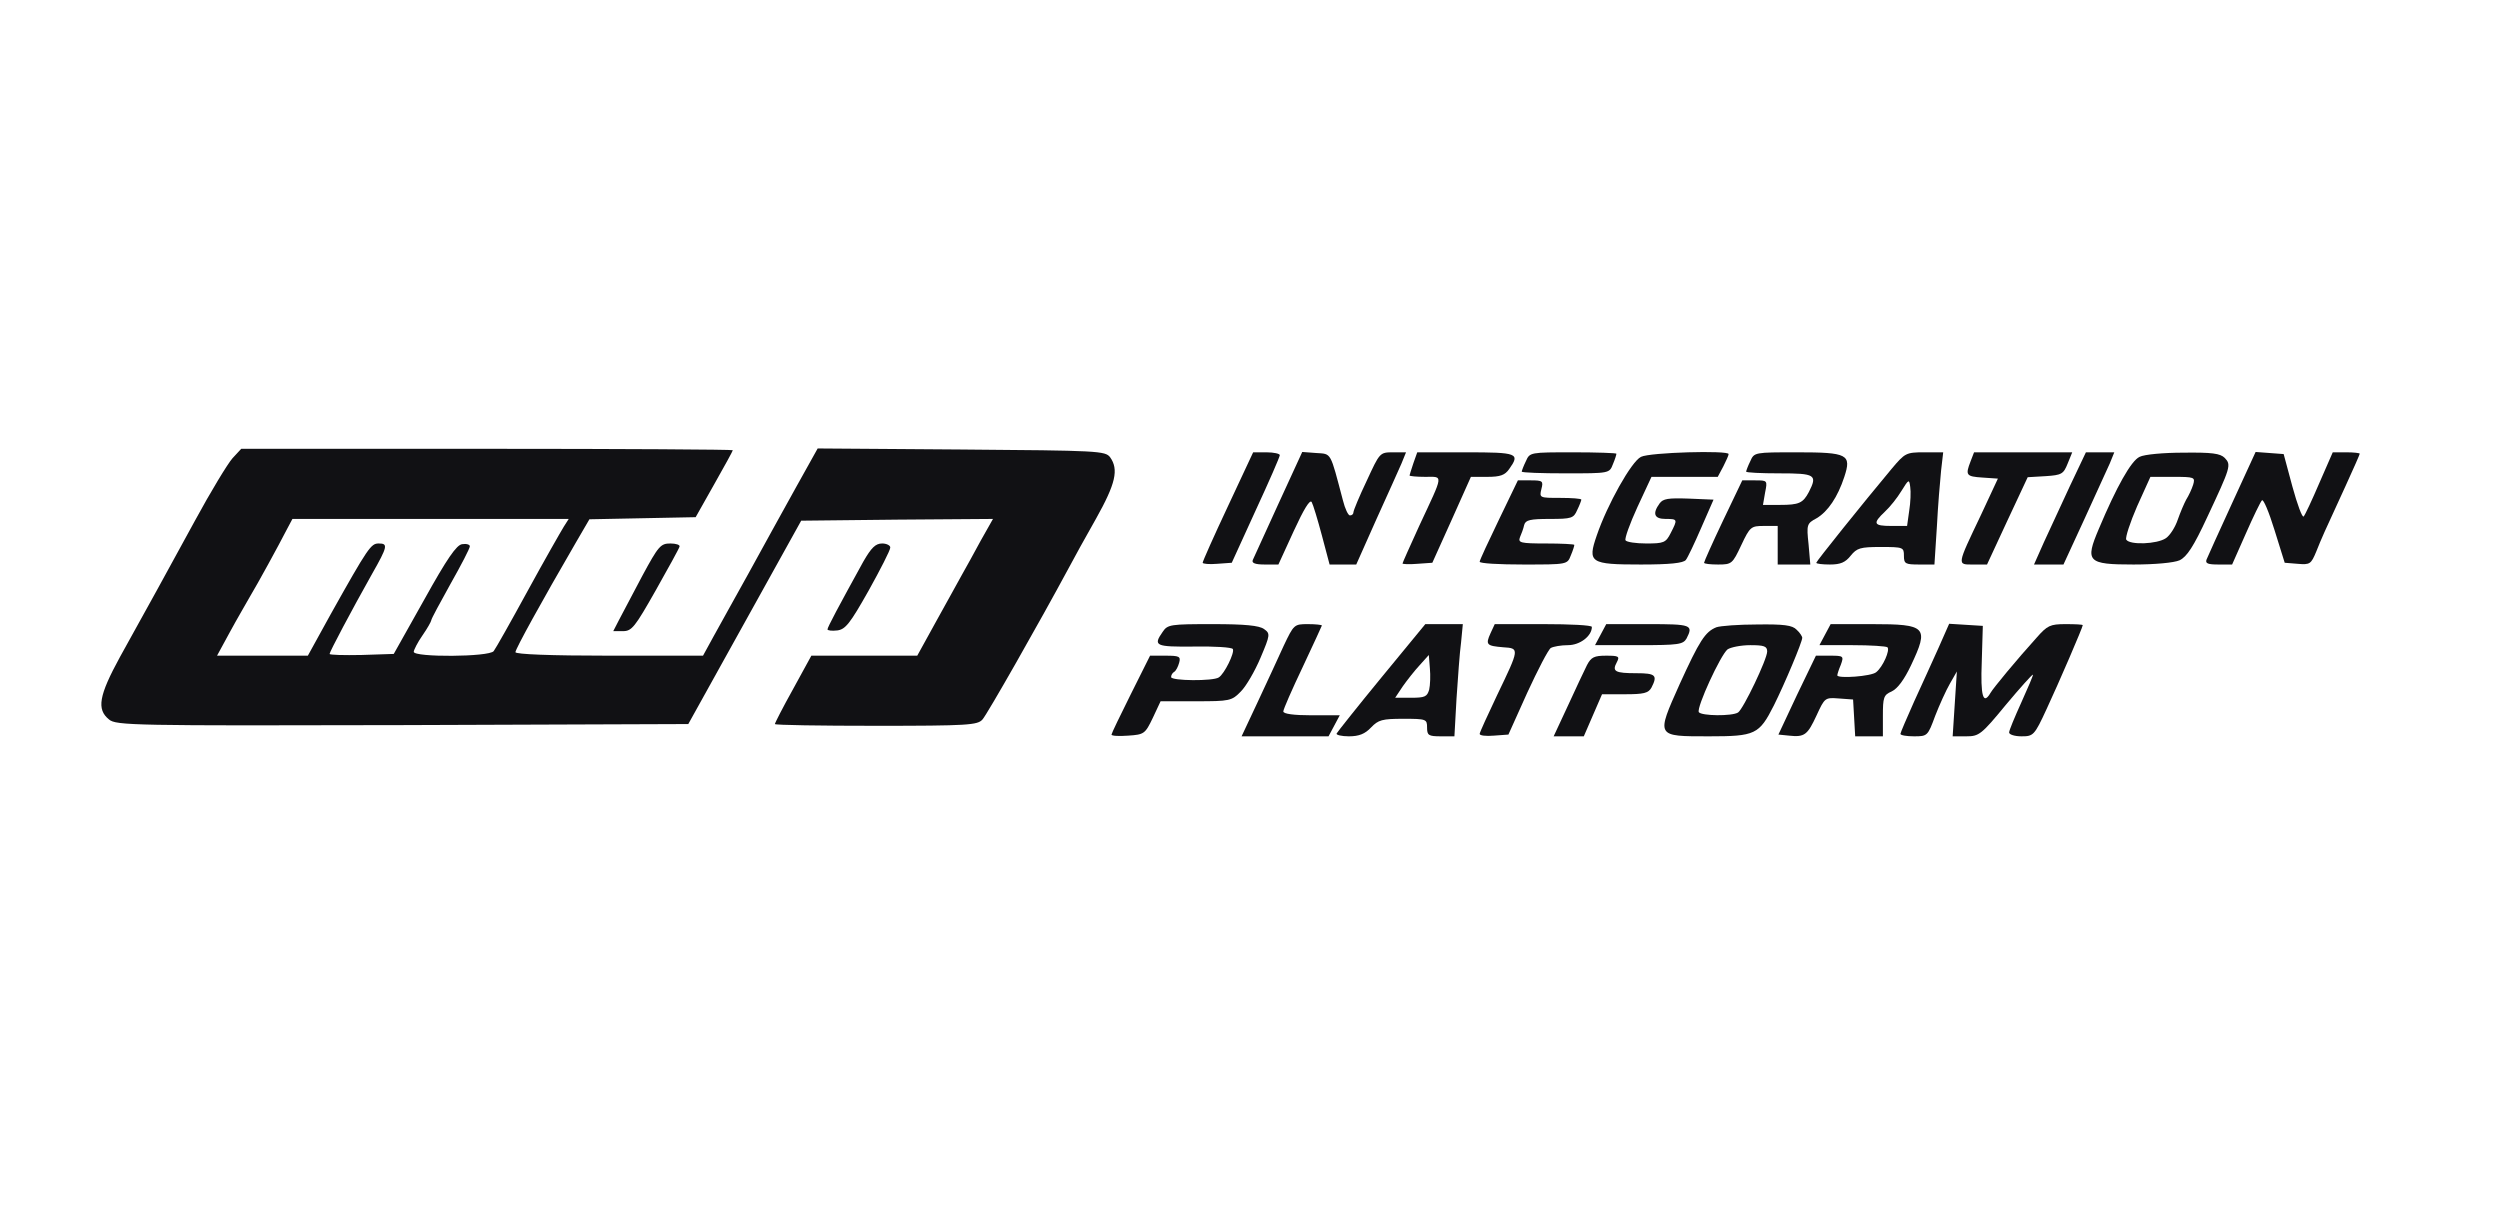
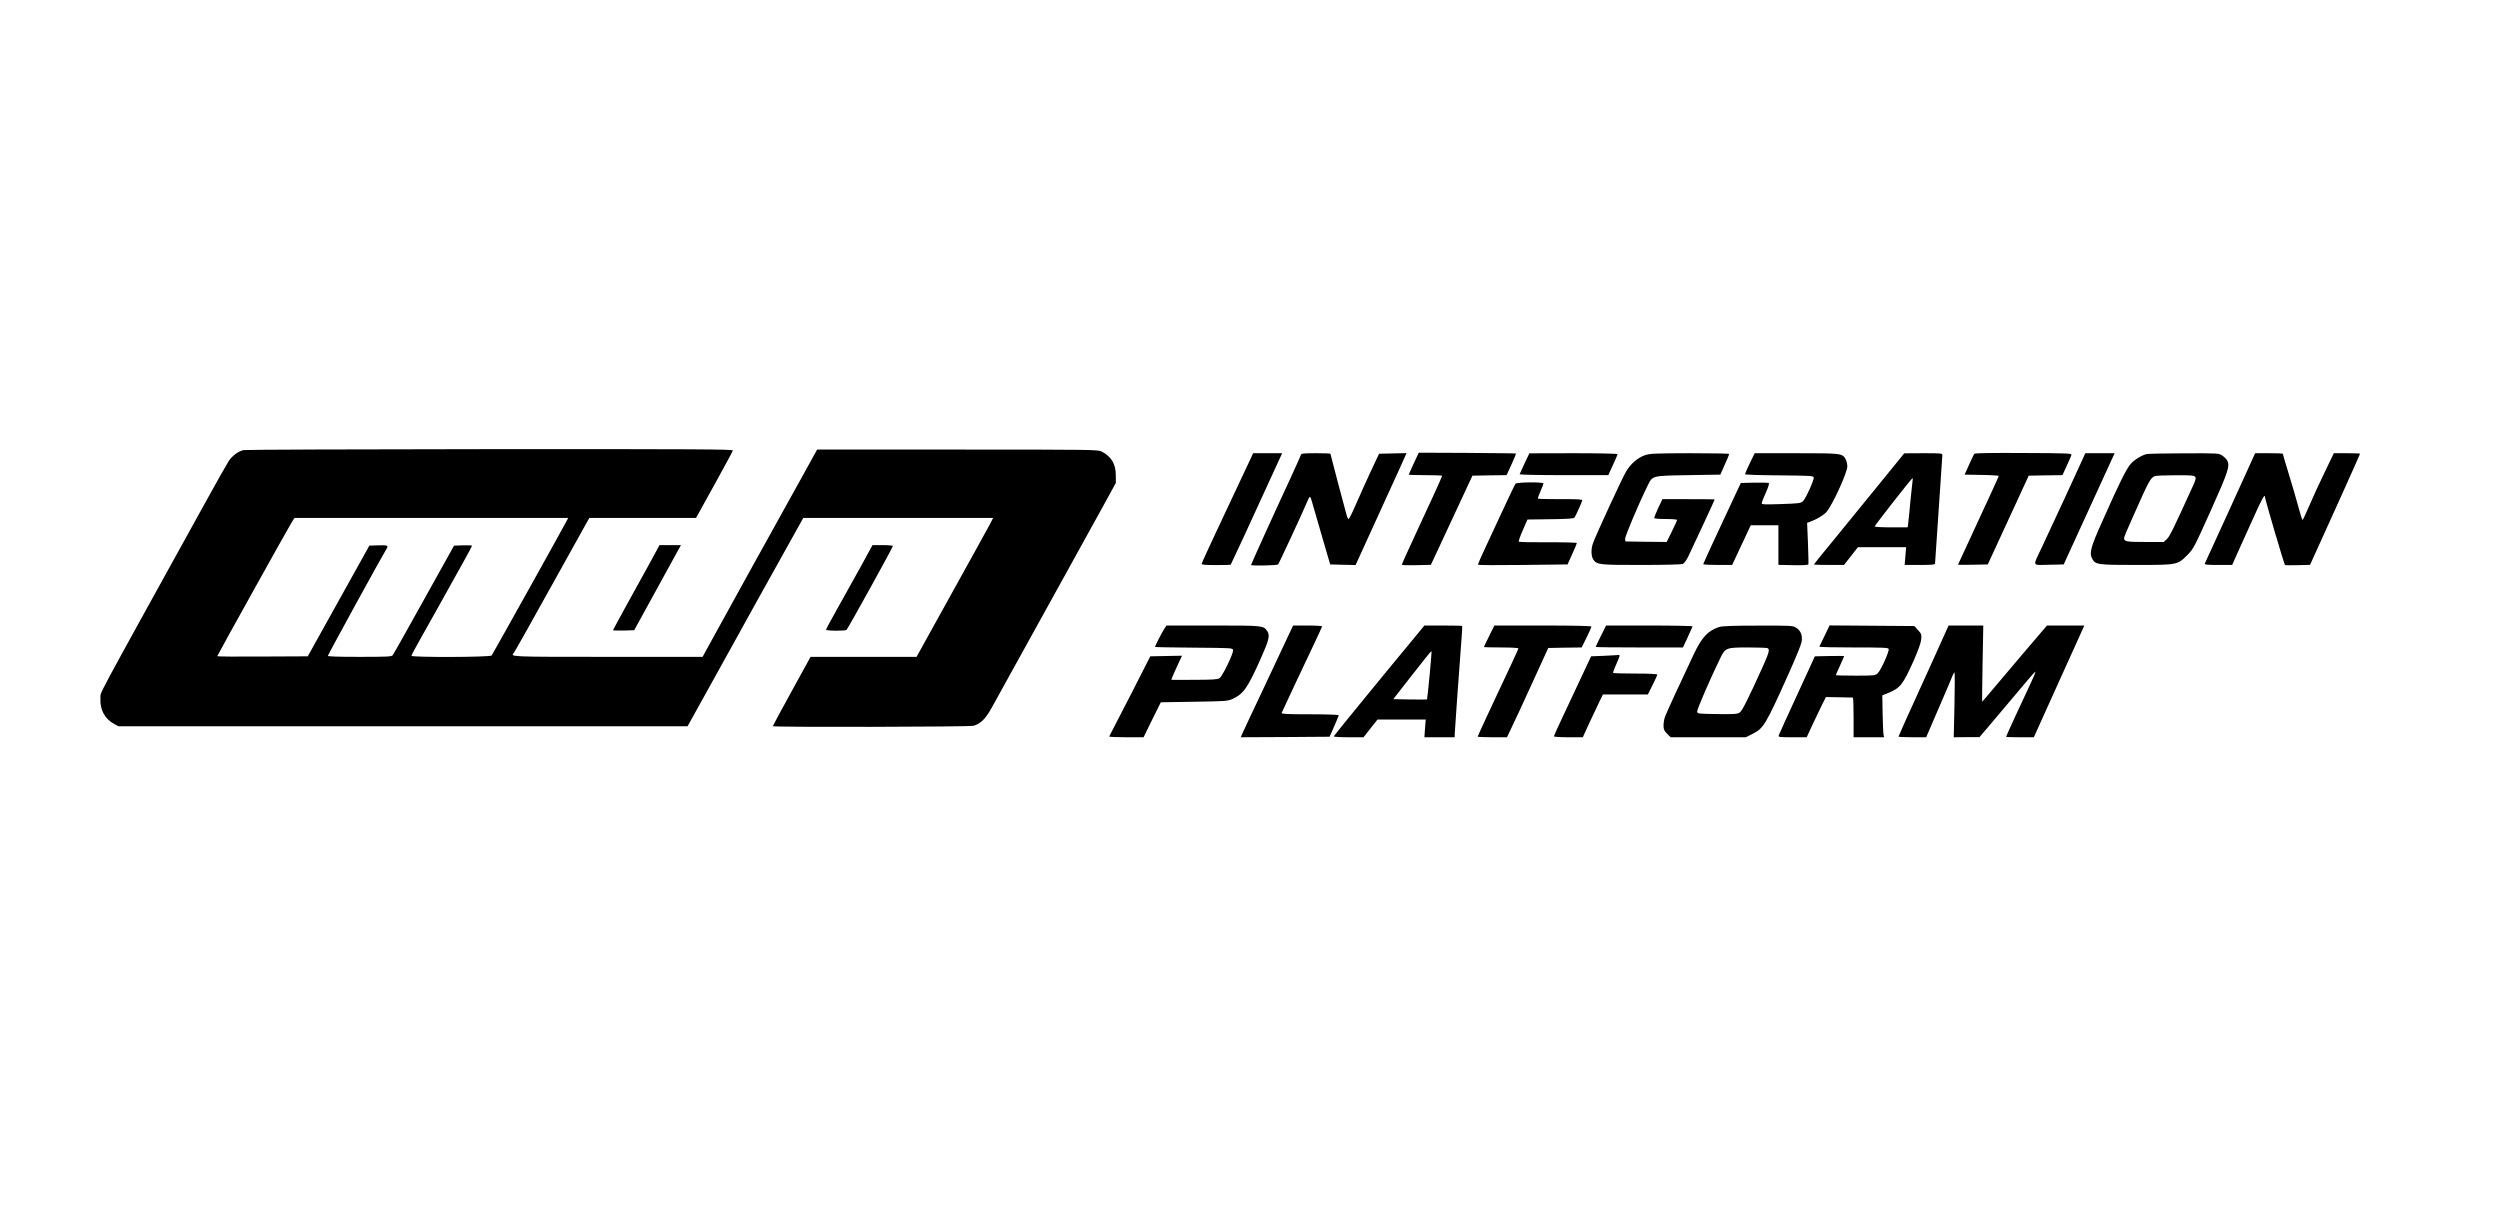
- <svg xmlns="http://www.w3.org/2000/svg" version="1.0" width="713" height="350" viewBox="0 0 713 350" preserveAspectRatio="xMidYMid meet">
-   <g transform="translate(0,350) scale(0.1,-0.1)" fill="#111114" stroke="none">
-     <path d="M663 2193 c-14 -16 -62 -95 -107 -178 -89 -163 -129 -236 -214 -389 -60 -110 -67 -149 -31 -178 20 -17 70 -18 836 -16 l816 3 161 290 161 290 274 3 273 2 -35 -62 c-19 -35 -43 -79 -54 -98 -11 -19 -43 -79 -73 -132 l-54 -98 -151 0 -151 0 -52 -95 c-29 -52 -52 -97 -52 -100 0 -3 130 -5 288 -5 263 0 290 2 304 18 13 14 162 276 246 432 13 25 48 88 78 141 56 100 65 140 40 175 -14 18 -32 19 -424 22 l-410 3 -63 -113 c-34 -62 -95 -171 -134 -243 -40 -71 -85 -154 -101 -182 l-29 -53 -267 0 c-169 0 -268 4 -268 10 0 9 75 145 172 312 l39 67 151 3 152 3 53 94 c29 51 53 95 53 97 0 2 -316 4 -701 4 l-701 0 -25 -27z m945 -195 c-8 -13 -55 -95 -103 -183 -48 -88 -92 -166 -97 -172 -13 -17 -228 -18 -228 -2 0 5 11 27 25 47 14 20 25 40 25 43 0 4 25 50 55 104 30 53 55 101 55 107 0 5 -10 8 -22 6 -16 -2 -43 -41 -108 -158 l-87 -155 -92 -3 c-50 -1 -91 0 -91 3 0 6 62 123 121 228 45 79 46 87 19 87 -22 0 -30 -11 -137 -202 l-65 -118 -130 0 -129 0 37 68 c20 37 46 81 56 99 24 40 83 148 105 191 l17 32 394 0 394 0 -14 -22z" />
-     <path d="M3502 2056 c-40 -85 -72 -157 -72 -161 0 -3 19 -5 41 -3 l42 3 68 149 c38 82 69 153 69 158 0 4 -17 8 -38 8 l-38 0 -72 -154z" />
-     <path d="M3646 2063 c-37 -81 -70 -154 -73 -160 -4 -9 7 -13 34 -13 l39 0 44 96 c28 61 46 91 51 82 4 -7 17 -50 29 -95 l22 -83 38 0 38 0 57 128 c32 70 64 142 72 160 l13 32 -37 0 c-38 0 -38 -1 -75 -81 -21 -44 -38 -85 -38 -90 0 -5 -4 -9 -10 -9 -5 0 -14 19 -20 43 -37 140 -32 132 -76 135 l-40 3 -68 -148z" />
-     <path d="M4031 2179 c-6 -18 -11 -34 -11 -35 0 -2 20 -4 45 -4 52 0 53 11 -17 -139 -26 -57 -48 -106 -48 -108 0 -2 19 -3 42 -1 l43 3 55 122 55 123 47 0 c37 0 50 5 62 22 32 45 25 48 -123 48 l-139 0 -11 -31z" />
-     <path d="M4352 2185 c-7 -14 -12 -28 -12 -30 0 -3 56 -5 125 -5 125 0 125 0 135 26 6 14 10 27 10 30 0 2 -56 4 -123 4 -123 0 -124 0 -135 -25z" />
-     <path d="M4680 2197 c-27 -13 -96 -136 -126 -224 -27 -78 -19 -83 126 -83 82 0 121 4 128 13 5 6 25 48 44 92 l35 80 -71 3 c-58 2 -73 0 -83 -14 -21 -29 -15 -44 17 -44 35 0 35 -1 15 -40 -14 -28 -20 -30 -70 -30 -29 0 -56 4 -59 9 -3 5 12 47 34 95 l40 86 95 0 94 0 16 30 c8 16 15 31 15 35 0 11 -225 5 -250 -8z" />
-     <path d="M4992 2185 c-7 -14 -12 -28 -12 -30 0 -3 43 -5 95 -5 102 0 109 -4 84 -53 -17 -32 -28 -37 -83 -37 l-48 0 6 35 c7 35 7 35 -29 35 l-36 0 -55 -115 c-30 -63 -54 -117 -54 -120 0 -3 18 -5 40 -5 39 0 41 2 66 55 25 53 28 55 65 55 l39 0 0 -55 0 -55 46 0 47 0 -5 58 c-6 56 -5 59 23 74 32 19 60 60 79 118 21 64 10 70 -135 70 -121 0 -122 0 -133 -25z" />
-     <path d="M5395 2163 c-86 -103 -215 -264 -215 -268 0 -3 18 -5 39 -5 30 0 44 6 59 25 18 22 27 25 86 25 64 0 66 -1 66 -25 0 -23 4 -25 44 -25 l43 0 7 108 c3 59 9 131 12 160 l6 52 -54 0 c-52 0 -55 -2 -93 -47z m50 -120 l-6 -43 -45 0 c-51 0 -54 7 -18 41 14 13 35 39 47 59 21 34 22 34 25 11 2 -13 1 -44 -3 -68z" />
-     <path d="M5620 2184 c-15 -39 -13 -43 34 -46 l44 -3 -48 -103 c-70 -147 -69 -142 -22 -142 l39 0 58 125 58 124 51 3 c46 3 51 6 63 36 l13 32 -140 0 -140 0 -10 -26z" />
-     <path d="M5903 2113 c-25 -54 -58 -126 -74 -160 l-28 -63 42 0 42 0 59 128 c32 70 65 142 73 160 l13 32 -40 0 -41 0 -46 -97z" />
-     <path d="M6102 2197 c-24 -11 -66 -86 -116 -205 -40 -94 -33 -102 99 -102 61 0 115 5 131 12 21 10 40 39 79 123 67 143 69 149 50 169 -13 13 -37 16 -118 15 -56 0 -112 -5 -125 -12z m153 -79 c-4 -13 -13 -32 -20 -43 -6 -11 -17 -37 -24 -57 -7 -21 -22 -45 -34 -53 -25 -17 -103 -20 -113 -4 -3 6 11 49 31 95 l38 84 64 0 c62 0 64 -1 58 -22z" />
-     <path d="M6366 2065 c-37 -81 -70 -153 -73 -161 -4 -11 4 -14 34 -14 l39 0 39 88 c21 48 42 91 46 95 4 5 20 -33 36 -85 l29 -93 37 -3 c35 -3 38 -1 53 35 16 40 20 49 84 188 22 48 40 89 40 91 0 2 -17 4 -38 4 l-39 0 -38 -87 c-21 -49 -41 -92 -45 -96 -4 -4 -18 34 -32 85 l-25 93 -40 3 -40 3 -67 -146z" />
-     <path d="M4275 2018 c-30 -62 -55 -116 -55 -120 0 -5 56 -8 125 -8 125 0 125 0 135 26 6 14 10 27 10 30 0 2 -36 4 -81 4 -73 0 -80 2 -74 18 4 9 10 25 12 35 4 14 17 17 73 17 62 0 68 2 78 25 7 14 12 28 12 30 0 3 -27 5 -60 5 -59 0 -60 0 -54 25 6 23 4 25 -30 25 l-37 0 -54 -112z" />
-     <path d="M1832 1858 c-27 -51 -57 -108 -66 -125 l-17 -33 28 0 c25 0 34 12 93 116 36 64 67 120 68 125 2 5 -10 9 -26 9 -28 0 -34 -7 -80 -92z" />
-     <path d="M2462 1898 c-70 -127 -102 -187 -102 -193 0 -3 12 -5 28 -3 23 3 36 19 89 113 34 61 62 116 62 123 1 6 -10 12 -23 12 -19 0 -31 -12 -54 -52z" />
-     <path d="M3316 1698 c-28 -40 -21 -43 89 -42 58 1 108 -2 111 -7 6 -10 -24 -71 -40 -81 -16 -11 -136 -10 -136 1 0 6 4 12 9 15 5 3 11 15 14 26 5 18 0 20 -39 20 l-44 0 -55 -110 c-30 -60 -55 -112 -55 -115 0 -4 21 -5 48 -3 45 3 48 5 70 51 l22 47 101 0 c96 0 102 1 128 28 15 15 40 58 56 96 28 66 28 69 10 82 -14 10 -54 14 -146 14 -121 0 -129 -1 -143 -22z" />
-     <path d="M3661 1658 c-16 -35 -49 -107 -74 -160 l-46 -98 124 0 124 0 16 30 16 30 -81 0 c-50 0 -80 4 -80 11 0 6 25 63 55 126 30 64 55 118 55 119 0 2 -18 4 -40 4 -39 0 -40 -1 -69 -62z" />
-     <path d="M3940 1568 c-69 -84 -126 -156 -128 -160 -2 -4 14 -8 35 -8 29 0 46 7 63 25 21 22 32 25 92 25 66 0 68 -1 68 -25 0 -22 4 -25 39 -25 l39 0 6 108 c4 59 9 131 13 160 l5 52 -54 0 -53 0 -125 -152z m136 -35 c-6 -20 -12 -23 -52 -23 l-45 0 22 33 c12 17 34 45 48 60 l26 29 3 -38 c2 -20 1 -48 -2 -61z" />
-     <path d="M4251 1694 c-15 -33 -11 -36 36 -40 47 -3 47 -3 -17 -136 -27 -57 -50 -107 -50 -111 0 -5 18 -7 41 -5 l41 3 54 120 c30 65 60 123 67 127 7 4 29 8 49 8 34 0 68 26 68 52 0 5 -62 8 -138 8 l-139 0 -12 -26z" />
-     <path d="M4565 1690 l-16 -30 125 0 c114 0 126 2 136 19 20 39 14 41 -110 41 l-119 0 -16 -30z" />
-     <path d="M4895 1711 c-32 -13 -48 -38 -105 -163 -67 -150 -68 -148 84 -148 132 0 143 5 185 88 31 62 81 181 81 193 0 4 -7 15 -16 23 -12 13 -37 16 -112 15 -53 0 -106 -4 -117 -8z m145 -69 c0 -22 -68 -164 -83 -174 -17 -11 -105 -10 -112 1 -7 13 62 163 82 179 9 6 38 12 65 12 39 0 48 -3 48 -18z" />
-     <path d="M5205 1690 l-16 -30 94 0 c52 0 96 -3 100 -6 8 -8 -13 -56 -32 -71 -13 -12 -111 -19 -111 -9 0 3 4 16 10 30 9 25 8 26 -31 26 l-40 0 -54 -112 -53 -113 30 -3 c45 -5 53 2 79 58 23 50 24 51 63 48 l41 -3 3 -52 3 -53 40 0 39 0 0 58 c0 53 2 60 25 70 17 8 36 34 55 74 52 110 45 118 -112 118 l-117 0 -16 -30z" />
-     <path d="M5529 1653 c-17 -37 -48 -107 -70 -154 -21 -47 -39 -89 -39 -92 0 -4 17 -7 39 -7 38 0 39 1 60 58 12 31 31 73 42 92 l20 35 -6 -92 -6 -93 39 0 c36 0 43 5 112 89 41 49 76 88 78 87 1 -2 -14 -37 -33 -79 -19 -42 -35 -80 -35 -86 0 -6 16 -11 35 -11 34 0 37 2 72 78 35 75 103 233 103 239 0 2 -22 3 -49 3 -44 0 -52 -4 -82 -38 -57 -63 -124 -144 -132 -158 -21 -36 -29 -10 -25 89 l3 102 -48 3 -48 3 -30 -68z" />
-     <path d="M4526 1603 c-8 -16 -32 -67 -54 -115 l-41 -88 43 0 43 0 26 60 26 60 65 0 c54 0 67 3 76 19 18 35 12 41 -43 41 -61 0 -70 5 -56 31 9 17 6 19 -30 19 -34 0 -43 -4 -55 -27z" />
+ <svg xmlns="http://www.w3.org/2000/svg" version="1.0" width="2394pt" height="1176pt" viewBox="0 0 2394 1176" preserveAspectRatio="xMidYMid meet">
+   <g transform="translate(0,1176) scale(0.1,-0.1)" fill="#000000" stroke="none">
+     <path d="M2332 7450 c-49 -11 -107 -54 -140 -102 -16 -24 -126 -218 -244 -433 -1080 -1955 -981 -1771 -986 -1838 -8 -109 40 -201 132 -250 l41 -22 2724 0 2725 0 86 155 c47 85 196 353 330 595 133 242 344 621 468 843 l224 402 909 0 909 0 -21 -42 c-12 -24 -177 -323 -367 -665 l-345 -623 -507 0 -508 0 -181 -329 c-99 -181 -181 -332 -181 -335 0 -11 1883 -7 1922 4 68 19 117 68 173 170 51 93 419 759 763 1380 96 173 231 419 301 545 l126 230 0 75 c-1 108 -42 177 -135 226 -34 18 -87 19 -1380 19 l-1345 0 -213 -385 c-293 -527 -556 -1003 -734 -1327 l-150 -273 -909 0 c-933 0 -933 0 -900 36 8 8 154 268 556 992 l168 302 511 0 511 0 175 316 c96 174 176 322 178 330 3 12 -323 14 -2325 13 -1280 -1 -2343 -5 -2361 -9z m3092 -682 c-39 -76 -707 -1274 -716 -1285 -14 -17 -768 -19 -768 -3 0 6 29 61 64 123 59 105 315 561 454 813 34 61 62 114 62 118 0 4 -39 5 -86 4 l-86 -3 -288 -517 c-158 -285 -293 -525 -300 -533 -11 -13 -58 -15 -316 -15 -206 0 -304 3 -304 10 0 11 529 974 556 1015 29 41 20 46 -73 43 l-86 -3 -295 -530 -295 -530 -433 -2 c-239 -2 -434 0 -434 3 0 7 686 1240 716 1287 l24 37 1310 0 1311 0 -17 -32z" />
+     <path d="M13538 7322 c-26 -57 -48 -105 -48 -107 0 -3 72 -5 160 -5 88 0 160 -3 160 -6 0 -8 -112 -254 -260 -571 -71 -152 -128 -279 -126 -282 2 -3 66 -5 141 -3 l137 3 50 107 c28 59 118 251 199 427 l149 320 163 3 164 2 47 102 c25 55 45 103 43 105 -2 2 -213 4 -467 6 l-464 2 -48 -103z" />
+     <path d="M18907 7415 c-5 -5 -28 -53 -51 -105 l-43 -95 164 -3 c89 -1 163 -6 163 -10 0 -5 -88 -197 -195 -427 -107 -230 -195 -420 -195 -422 0 -2 64 -2 142 -1 l143 3 196 425 196 425 161 3 162 2 39 85 c22 47 42 94 46 105 6 19 1 20 -456 22 -300 2 -466 -1 -472 -7z" />
+     <path d="M11976 7368 c-13 -29 -124 -264 -246 -523 -122 -258 -222 -476 -223 -483 -2 -10 29 -13 137 -13 76 0 140 1 141 3 4 4 177 377 375 811 l118 257 -139 0 -139 0 -24 -52z" />
+     <path d="M12457 7403 c-3 -10 -52 -119 -109 -243 -139 -298 -368 -804 -368 -810 0 -10 249 -5 259 5 9 9 229 484 276 595 28 67 32 67 49 3 9 -32 52 -179 95 -328 l79 -270 121 -3 122 -3 38 83 c102 223 298 652 370 811 l80 178 -132 -3 -131 -3 -80 -170 c-43 -93 -107 -234 -141 -313 -34 -79 -66 -143 -71 -143 -5 0 -14 19 -20 43 -6 24 -44 163 -83 310 -39 147 -71 270 -71 273 0 3 -62 5 -139 5 -123 0 -139 -2 -144 -17z" />
+     <path d="M14600 7324 c-25 -53 -46 -100 -48 -105 -2 -5 175 -9 422 -9 l427 0 44 96 c25 53 45 100 45 105 0 5 -187 9 -422 9 l-423 -1 -45 -95z" />
+     <path d="M15752 7401 c-69 -24 -136 -81 -181 -157 -36 -60 -289 -608 -317 -687 -19 -54 -18 -122 3 -154 34 -51 52 -53 457 -53 206 0 385 4 398 9 16 6 36 33 57 77 38 78 251 536 251 541 0 2 -113 3 -251 3 l-250 0 -40 -85 c-21 -47 -39 -90 -39 -95 0 -6 45 -10 110 -10 61 0 110 -4 110 -9 0 -4 -22 -54 -50 -110 l-50 -101 -197 2 -198 3 -3 24 c-3 22 134 346 216 511 48 97 38 94 389 100 l307 5 42 95 c24 52 43 98 43 103 1 4 -169 7 -376 7 -339 -1 -383 -3 -431 -19z" />
+     <path d="M16756 7324 c-25 -53 -46 -100 -46 -105 0 -5 143 -10 327 -11 299 -3 328 -4 331 -20 5 -24 -76 -202 -103 -228 -20 -19 -37 -21 -209 -27 -156 -5 -186 -4 -186 8 0 8 18 54 40 102 27 62 35 90 26 93 -6 2 -69 3 -139 2 l-127 -3 -180 -385 c-99 -212 -180 -388 -180 -392 0 -5 62 -8 139 -8 l138 0 89 190 89 190 133 0 132 0 0 -189 0 -190 141 -3 c96 -2 143 1 146 8 2 6 0 98 -4 204 l-8 193 25 9 c69 26 133 64 160 95 57 65 200 377 200 437 0 21 -7 50 -15 66 -31 59 -35 60 -473 60 l-399 0 -47 -96z" />
+     <path d="M17970 7093 c-146 -180 -340 -418 -432 -530 -93 -112 -168 -206 -168 -208 0 -3 65 -5 144 -5 l144 0 67 85 66 85 231 0 231 0 -7 -85 -7 -85 145 0 c116 0 146 3 146 14 0 7 16 239 35 515 19 275 35 510 35 521 0 19 -7 20 -182 20 l-183 -1 -265 -326z m345 65 c-2 -13 -11 -97 -20 -188 -8 -91 -18 -186 -21 -212 l-6 -48 -160 0 c-88 0 -158 4 -156 9 6 18 353 460 361 461 4 0 5 -10 2 -22z" />
+     <path d="M19941 7358 c-55 -123 -325 -705 -387 -836 -92 -194 -100 -173 66 -170 l142 3 229 500 c126 275 235 515 244 533 l15 32 -141 0 -140 0 -28 -62z" />
+     <path d="M20550 7411 c-53 -17 -108 -51 -145 -92 -42 -46 -114 -191 -274 -553 -111 -247 -125 -300 -97 -355 31 -58 49 -61 419 -61 397 0 399 0 492 94 59 59 65 70 225 426 169 376 185 427 158 480 -7 13 -29 35 -47 47 -34 23 -36 23 -370 22 -185 0 -347 -4 -361 -8z m470 -216 c10 -12 7 -27 -18 -83 -189 -416 -225 -489 -252 -514 l-30 -28 -178 0 c-180 0 -202 4 -202 38 0 8 34 91 77 185 163 368 175 390 218 408 11 4 99 8 196 8 146 1 179 -2 189 -14z" />
+     <path d="M21558 7338 c-20 -46 -128 -281 -238 -523 -111 -242 -204 -446 -207 -452 -4 -10 25 -13 128 -13 l134 0 64 143 c36 78 102 225 148 327 74 166 103 217 103 178 0 -20 183 -642 191 -648 4 -3 59 -4 124 -2 l116 3 35 77 c112 243 444 982 444 987 0 3 -57 5 -126 5 l-125 0 -88 -182 c-49 -101 -115 -245 -147 -320 -32 -76 -62 -138 -65 -138 -3 0 -23 62 -43 138 -20 75 -62 217 -92 314 -30 98 -54 180 -54 183 0 3 -60 5 -133 5 l-132 0 -37 -82z" />
+     <path d="M14512 7128 c-5 -7 -50 -101 -100 -208 -49 -107 -129 -277 -176 -378 -48 -100 -85 -186 -82 -190 2 -4 196 -5 430 -2 l427 5 44 98 c25 54 45 102 45 107 0 4 -124 8 -275 7 -151 -1 -277 2 -281 6 -4 4 13 53 38 109 l45 103 221 3 c160 2 222 6 229 15 11 14 70 146 75 165 2 10 -40 13 -207 12 -116 0 -214 2 -217 5 -3 4 7 35 23 70 16 36 29 69 29 75 0 16 -255 13 -268 -2z" />
+     <path d="M6241 6402 c-41 -75 -141 -257 -223 -404 -81 -147 -148 -270 -148 -273 0 -3 46 -4 101 -3 l102 3 184 335 c101 184 202 368 224 408 l40 72 -103 0 -103 0 -74 -138z" />
+     <path d="M8236 6322 c-66 -119 -166 -299 -223 -400 -57 -101 -103 -187 -103 -192 0 -12 180 -13 196 -2 12 8 444 790 444 803 0 5 -44 9 -97 9 l-98 0 -119 -218z" />
+     <path d="M11152 5743 c-19 -28 -92 -168 -92 -178 0 -2 168 -6 373 -7 371 -3 372 -3 375 -24 4 -31 -101 -249 -130 -268 -19 -13 -61 -15 -238 -16 -118 0 -218 -1 -222 0 -4 0 18 52 47 115 l54 116 -152 -3 -152 -3 -89 -175 c-48 -96 -136 -267 -195 -380 -58 -113 -107 -208 -109 -212 -2 -5 71 -8 163 -8 l166 0 82 168 83 167 319 5 c307 5 322 6 370 28 103 48 143 105 269 388 79 177 89 221 60 262 -36 52 -39 52 -518 52 l-445 0 -19 -27z" />
+     <path d="M12297 5588 c-47 -101 -147 -313 -222 -473 -76 -159 -150 -318 -166 -353 l-28 -62 426 2 425 3 44 99 c24 54 44 103 44 107 0 5 -124 9 -276 9 -217 0 -275 3 -271 13 18 40 237 509 306 651 44 93 81 173 81 178 0 4 -62 8 -138 8 l-139 0 -86 -182z" />
+     <path d="M13543 5652 c-228 -274 -768 -934 -771 -943 -2 -5 58 -9 141 -9 l144 0 67 85 67 85 231 0 231 0 -7 -85 -6 -85 145 0 145 0 0 24 c0 27 45 651 63 884 7 84 11 155 8 158 -2 2 -85 4 -183 4 l-178 0 -97 -118z m147 -359 c-12 -125 -23 -229 -25 -231 -1 -1 -74 -1 -163 0 l-160 3 181 232 c99 128 183 231 185 229 2 -3 -6 -107 -18 -233z" />
+     <path d="M14260 5669 c-28 -56 -50 -103 -50 -105 0 -2 74 -4 165 -4 91 0 165 -4 165 -9 0 -8 -57 -131 -286 -617 -57 -122 -104 -225 -104 -228 0 -3 63 -6 140 -6 l141 0 44 93 c25 50 114 243 198 427 l153 335 160 3 160 2 47 95 c26 53 47 100 47 105 0 6 -166 10 -465 10 l-465 0 -50 -101z" />
+     <path d="M15330 5670 c-27 -55 -50 -102 -50 -105 0 -3 188 -5 418 -5 l418 0 45 97 c24 53 46 100 47 105 2 4 -183 8 -412 8 l-416 0 -50 -100z" />
+     <path d="M16463 5756 c-106 -34 -166 -97 -243 -260 -129 -272 -263 -563 -276 -600 -8 -21 -14 -59 -14 -83 0 -38 5 -50 34 -79 l34 -34 359 0 360 0 61 30 c111 56 127 82 356 592 58 130 111 259 117 286 13 63 -5 113 -53 142 -31 19 -49 20 -363 19 -242 0 -341 -4 -372 -13z m461 -202 c26 -10 19 -39 -50 -192 -139 -306 -191 -410 -216 -426 -21 -14 -54 -16 -214 -14 -185 3 -189 3 -192 24 -3 19 126 316 222 513 47 97 56 101 263 101 94 0 178 -3 187 -6z" />
+     <path d="M17473 5673 c-26 -54 -49 -101 -51 -105 -2 -5 145 -8 327 -8 279 0 332 -2 337 -14 8 -21 -75 -206 -105 -233 -23 -22 -31 -23 -212 -23 -104 0 -189 2 -189 5 0 2 18 44 40 91 22 48 40 89 40 91 0 2 -63 2 -140 1 l-141 -3 -170 -370 c-94 -203 -173 -378 -176 -387 -5 -17 6 -18 131 -18 l137 0 59 128 c33 70 74 156 92 192 l33 65 125 -2 c69 -2 128 -3 133 -3 4 0 7 -85 7 -190 l0 -190 146 0 146 0 -5 23 c-3 12 -7 102 -9 200 l-3 178 56 23 c116 47 142 81 245 311 42 96 68 167 71 200 5 49 3 55 -30 91 l-35 39 -406 3 -406 3 -47 -98z" />
+     <path d="M18636 5718 c-12 -29 -120 -267 -239 -529 -120 -262 -217 -479 -217 -483 0 -3 60 -6 133 -6 l132 0 122 283 c67 155 127 294 132 310 6 15 14 27 17 27 4 0 4 -139 0 -310 l-7 -310 123 1 123 0 95 111 c52 61 171 202 263 312 92 111 172 203 177 204 6 2 -15 -50 -46 -115 -76 -159 -234 -504 -234 -509 0 -2 60 -4 133 -4 l133 0 209 463 c115 254 224 495 242 535 l32 72 -178 0 -179 0 -224 -262 c-123 -145 -261 -308 -307 -363 -46 -55 -86 -102 -89 -105 -2 -3 -1 160 3 363 l7 367 -166 0 -166 0 -24 -52z" />
+     <path d="M15361 5480 l-125 -5 -84 -180 c-46 -99 -126 -270 -178 -379 -52 -109 -94 -203 -94 -207 0 -5 62 -9 139 -9 l138 0 63 138 c35 75 78 167 97 205 l33 67 215 0 215 0 45 90 c25 49 45 94 45 100 0 6 -73 10 -208 10 -115 0 -211 3 -214 6 -4 3 9 39 28 80 37 82 40 95 22 92 -7 -1 -69 -5 -137 -8z" />
  </g>
</svg>
